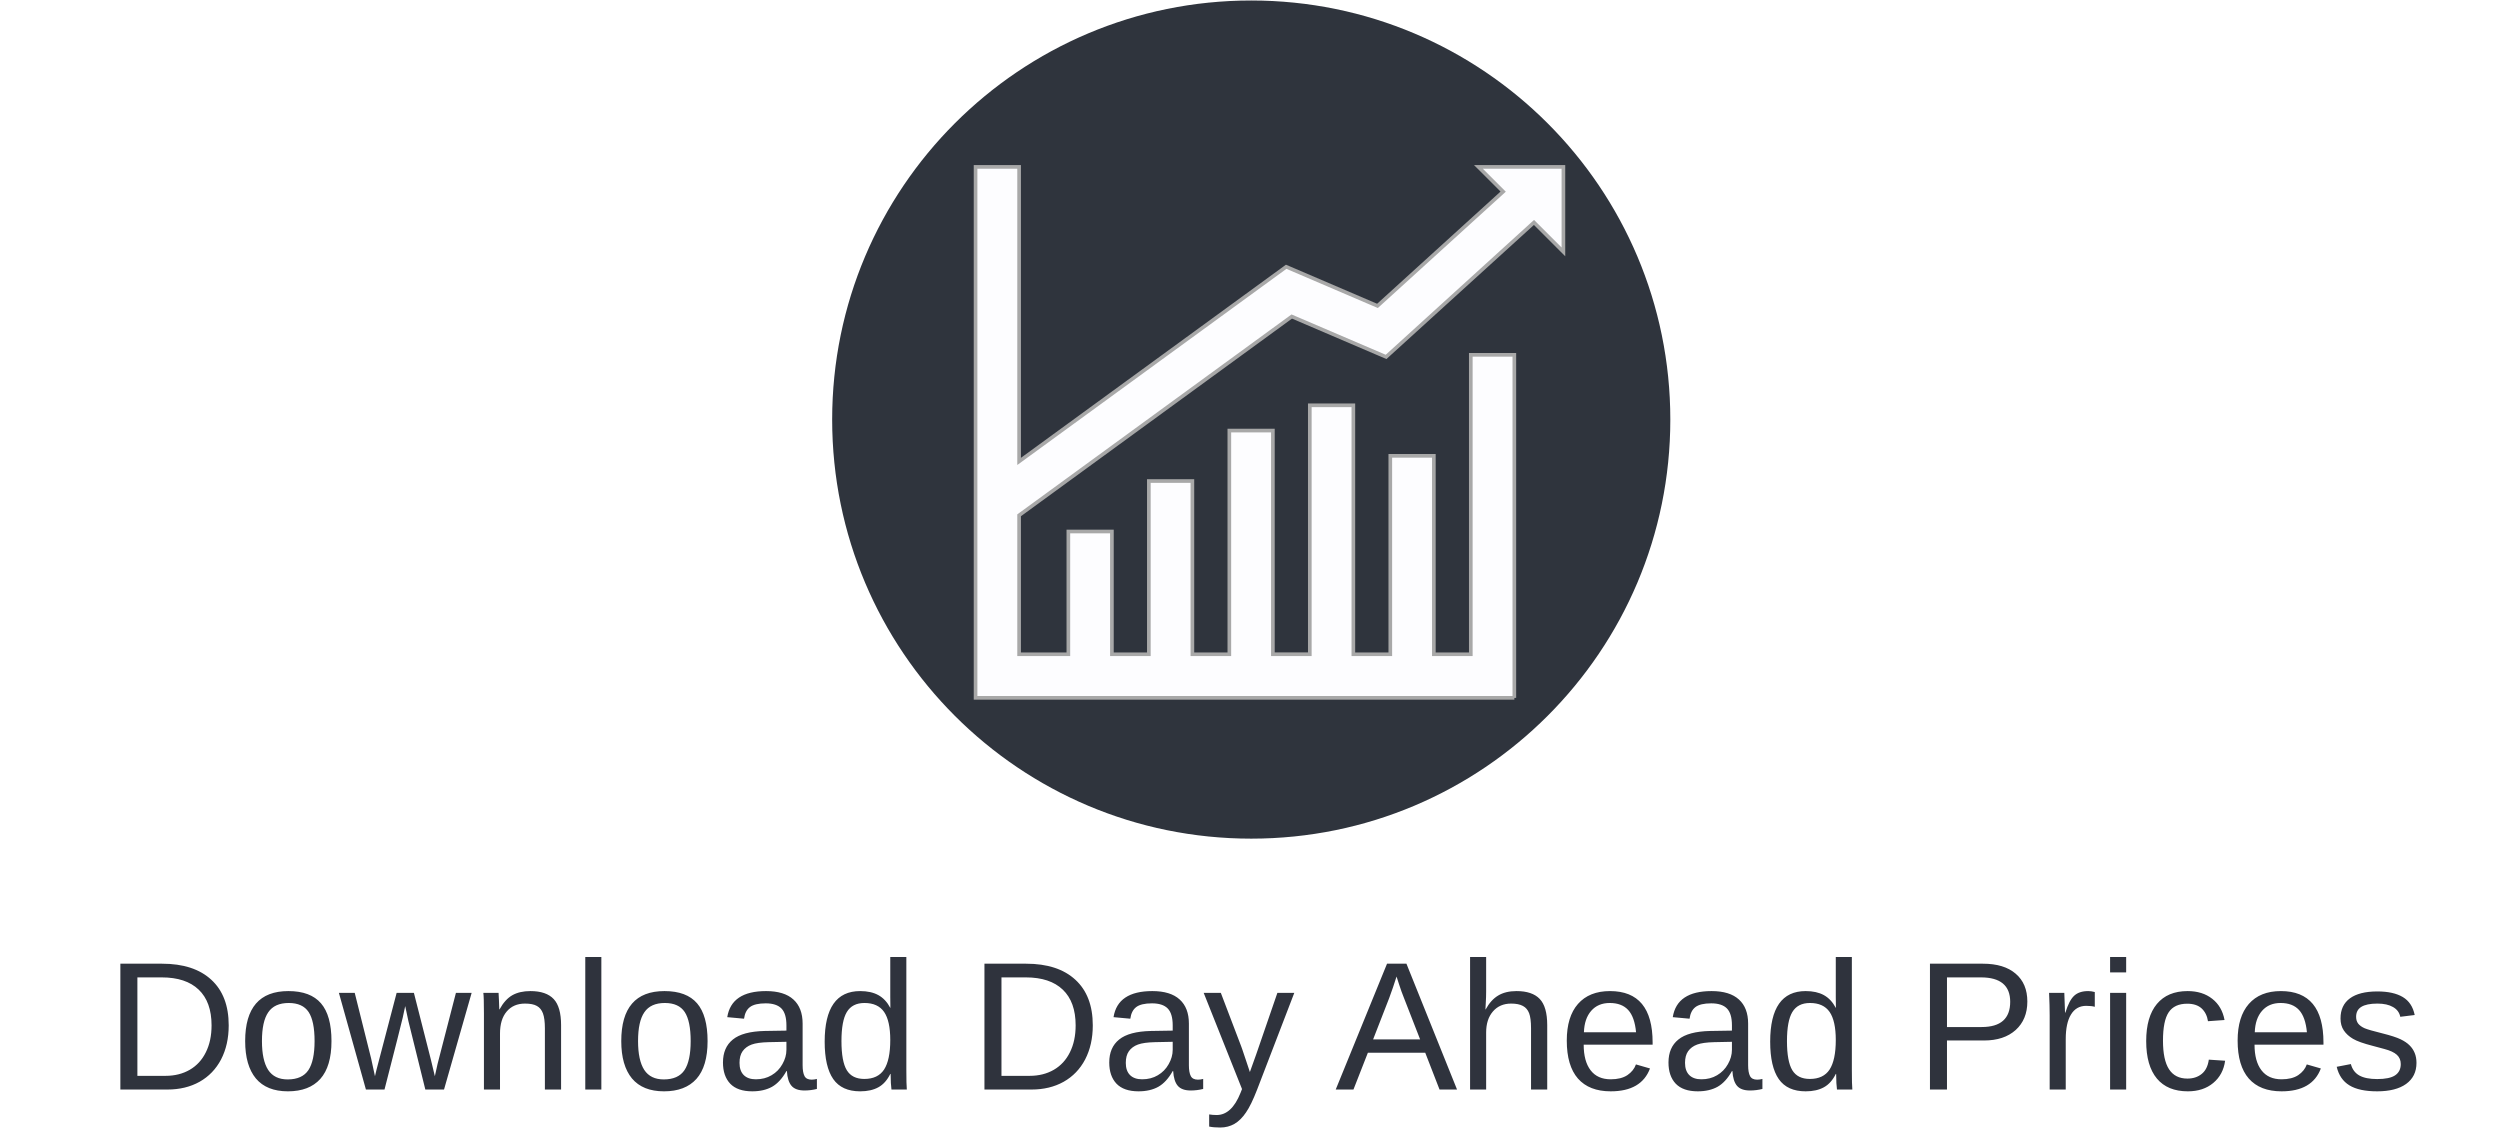
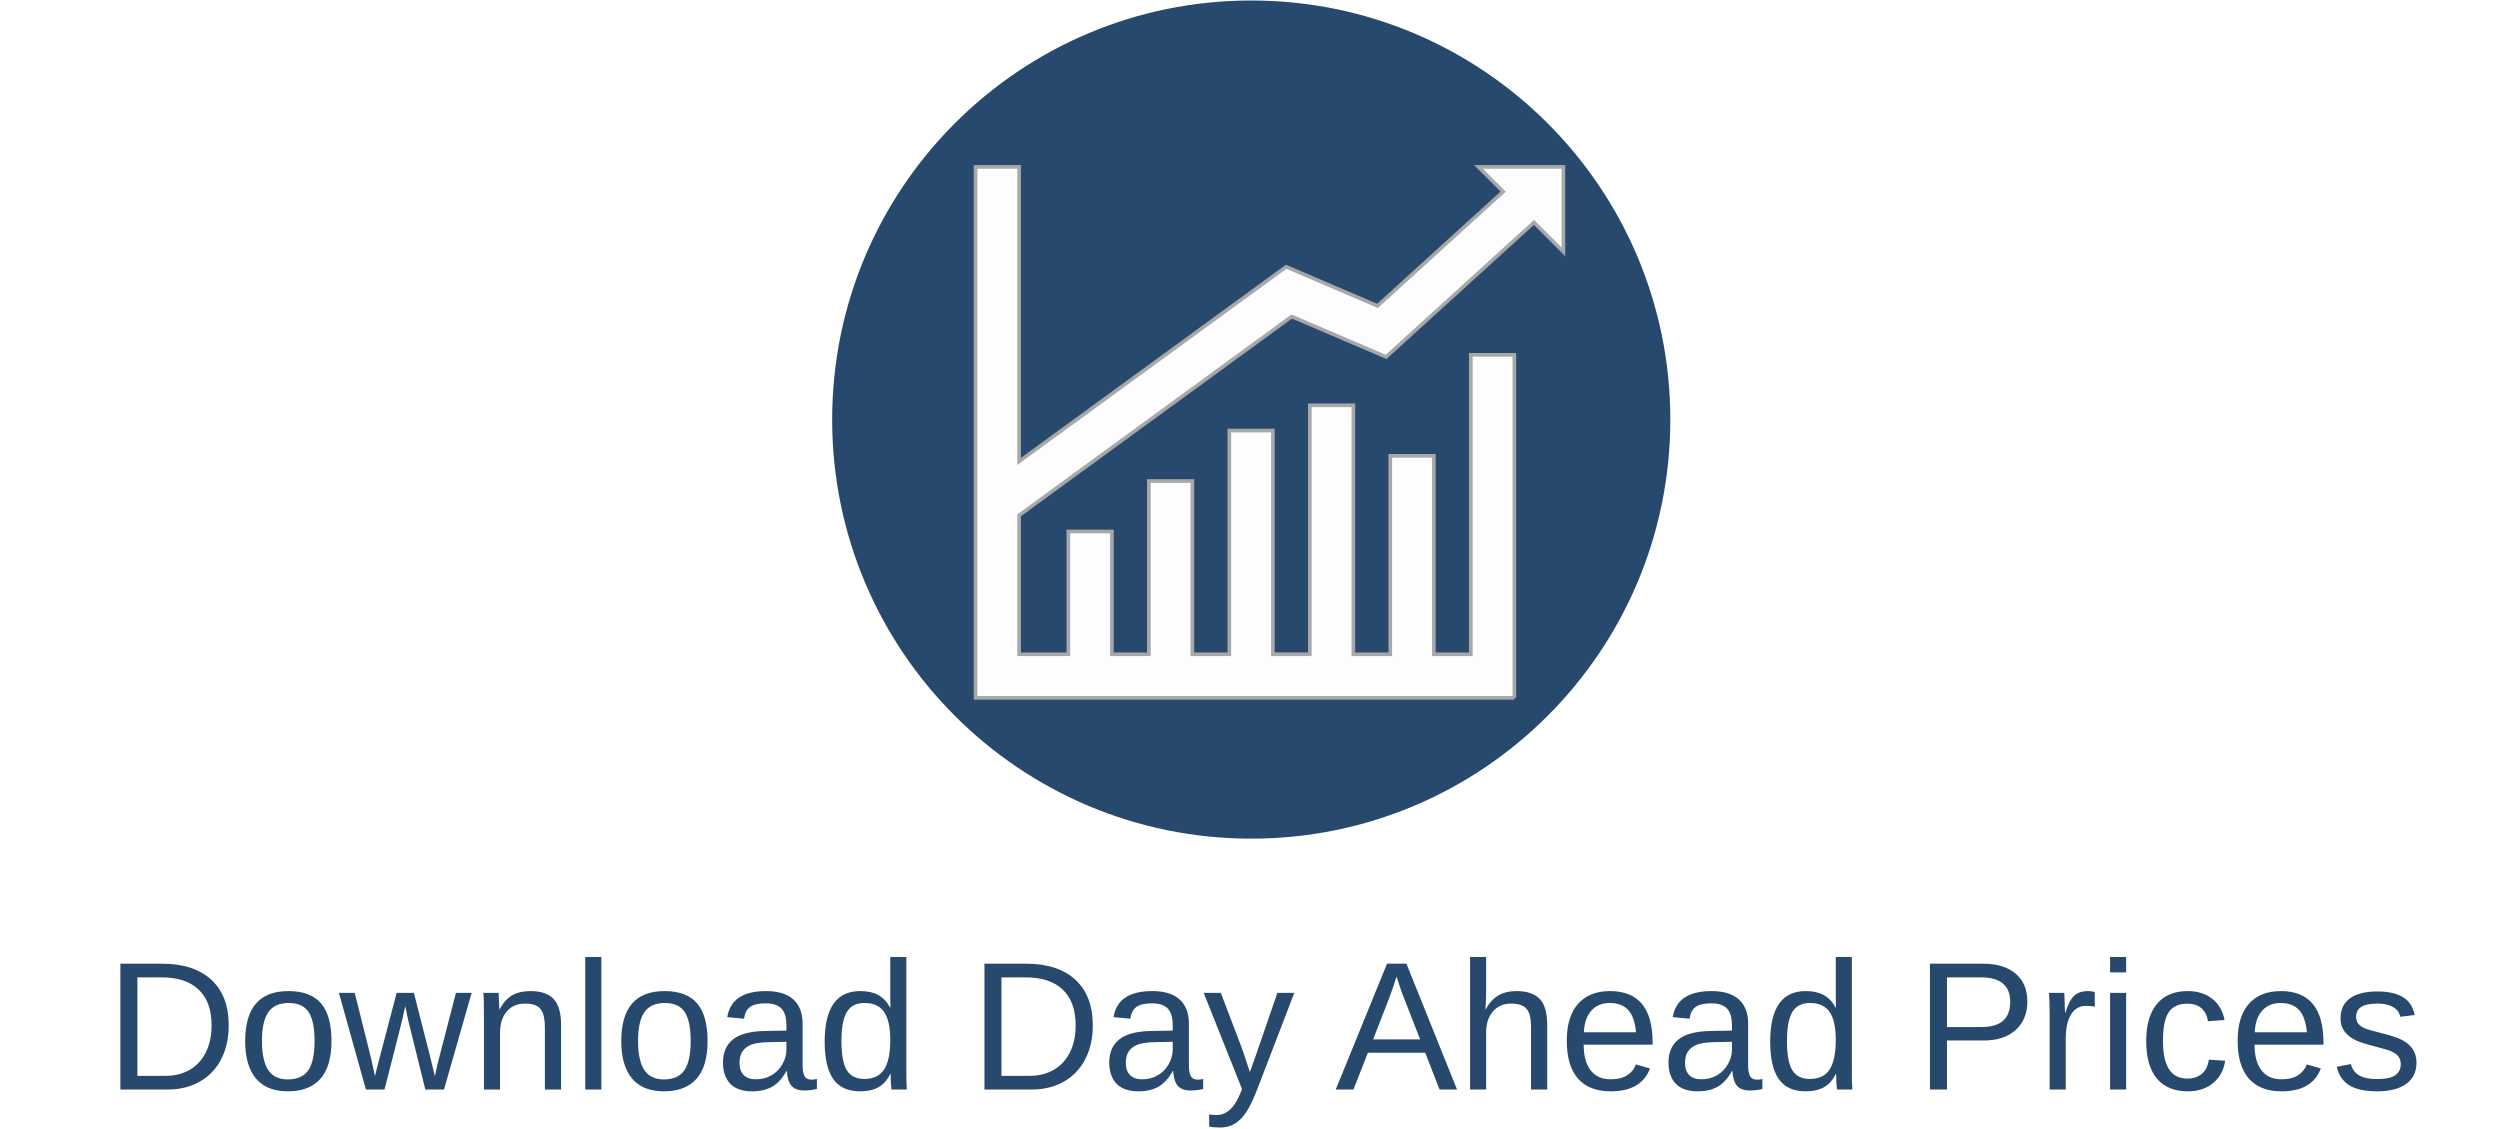
<svg xmlns="http://www.w3.org/2000/svg" version="1.1" id="Capa_1" x="0px" y="0px" viewBox="0 0 328.102 148.042" xml:space="preserve" width="328.102" height="148.042">
  <defs id="defs4209" />
-   <circle id="circle3" r="55" cy="55.065" cx="164.214" style="fill:#222831;fill-opacity:0.941" />
+   <circle id="circle3" r="55" cy="55.065" cx="164.214" style="fill:#27496d;fill-opacity:1" />
  <g id="g4174" transform="matrix(0.4788729,0,0,0.4788729,128.0337,18.16988)" style="fill:#fdfdff;fill-opacity:1;stroke:#a8a8a8;stroke-opacity:1">
    <path style="fill:#fdfdff;fill-opacity:1;stroke:#a8a8a8;stroke-opacity:1" d="M 147.668,153.307 H 0 V 7.799 H 11.934 V 88.513 L 85.13,35.169 110.149,45.891 144.596,14.577 137.812,7.799 h 23.295 V 31.088 L 153.04,23.021 112.507,59.872 86.657,48.803 11.934,103.281 v 38.087 H 25.431 V 107.72 h 11.934 v 33.647 H 47.49 V 93.889 h 11.934 v 47.478 H 69.55 v -61.31 h 11.934 v 61.304 h 10.12 V 73.136 h 11.934 v 68.231 h 10.126 V 86.979 h 11.934 v 54.388 h 10.126 V 59.305 h 11.934 v 94.002 z" id="path4172" />
  </g>
  <g id="g4176" transform="translate(81.95492,-23.78137)">
</g>
  <g id="g4178" transform="translate(81.95492,-23.78137)">
</g>
  <g id="g4180" transform="translate(81.95492,-23.78137)">
</g>
  <g id="g4182" transform="translate(81.95492,-23.78137)">
</g>
  <g id="g4184" transform="translate(81.95492,-23.78137)">
</g>
  <g id="g4186" transform="translate(81.95492,-23.78137)">
</g>
  <g id="g4188" transform="translate(81.95492,-23.78137)">
</g>
  <g id="g4190" transform="translate(81.95492,-23.78137)">
</g>
  <g id="g4192" transform="translate(81.95492,-23.78137)">
</g>
  <g id="g4194" transform="translate(81.95492,-23.78137)">
</g>
  <g id="g4196" transform="translate(81.95492,-23.78137)">
</g>
  <g id="g4198" transform="translate(81.95492,-23.78137)">
</g>
  <g id="g4200" transform="translate(81.95492,-23.78137)">
</g>
  <g id="g4202" transform="translate(81.95492,-23.78137)">
</g>
  <g id="g4204" transform="translate(81.95492,-23.78137)">
</g>
  <g id="Artboard" transform="translate(119.7368,-163.2896)">
</g>
  <g aria-label="Download Historical Wind Data" style="font-style:normal;font-variant:normal;font-weight:normal;font-stretch:normal;font-size:13.333px;line-height:1.25;font-family:Arial;-inkscape-font-specification:'Arial, Normal';font-variant-ligatures:normal;font-variant-caps:normal;font-variant-numeric:normal;font-feature-settings:normal;text-align:start;letter-spacing:0px;word-spacing:0px;writing-mode:lr-tb;text-anchor:start;fill:#000000;fill-opacity:1;stroke:none" id="text4854" transform="translate(-174.7126,-275.6259)" />
-   <text xml:space="preserve" style="font-style:normal;font-variant:normal;font-weight:normal;font-stretch:normal;font-size:24px;line-height:1.25;font-family:Arial;-inkscape-font-specification:'Arial, Normal';font-variant-ligatures:normal;font-variant-caps:normal;font-variant-numeric:normal;font-feature-settings:normal;text-align:start;letter-spacing:0px;word-spacing:0px;writing-mode:lr-tb;text-anchor:start;fill:#222731;fill-opacity:0.941;stroke:none;" id="text846" y="142.993" x="13.83">
+   <text xml:space="preserve" style="font-style:normal;font-variant:normal;font-weight:normal;font-stretch:normal;font-size:24px;line-height:1.25;font-family:Arial;-inkscape-font-specification:'Arial, Normal';font-variant-ligatures:normal;font-variant-caps:normal;font-variant-numeric:normal;font-feature-settings:normal;text-align:start;letter-spacing:0px;word-spacing:0px;writing-mode:lr-tb;text-anchor:start;fill:#27496d;fill-opacity:1;stroke:none;" id="text846" y="142.993" x="13.83">
    <tspan id="tspan844" x="13.83" y="142.993">Download Day Ahead Prices</tspan>
  </text>
</svg>
